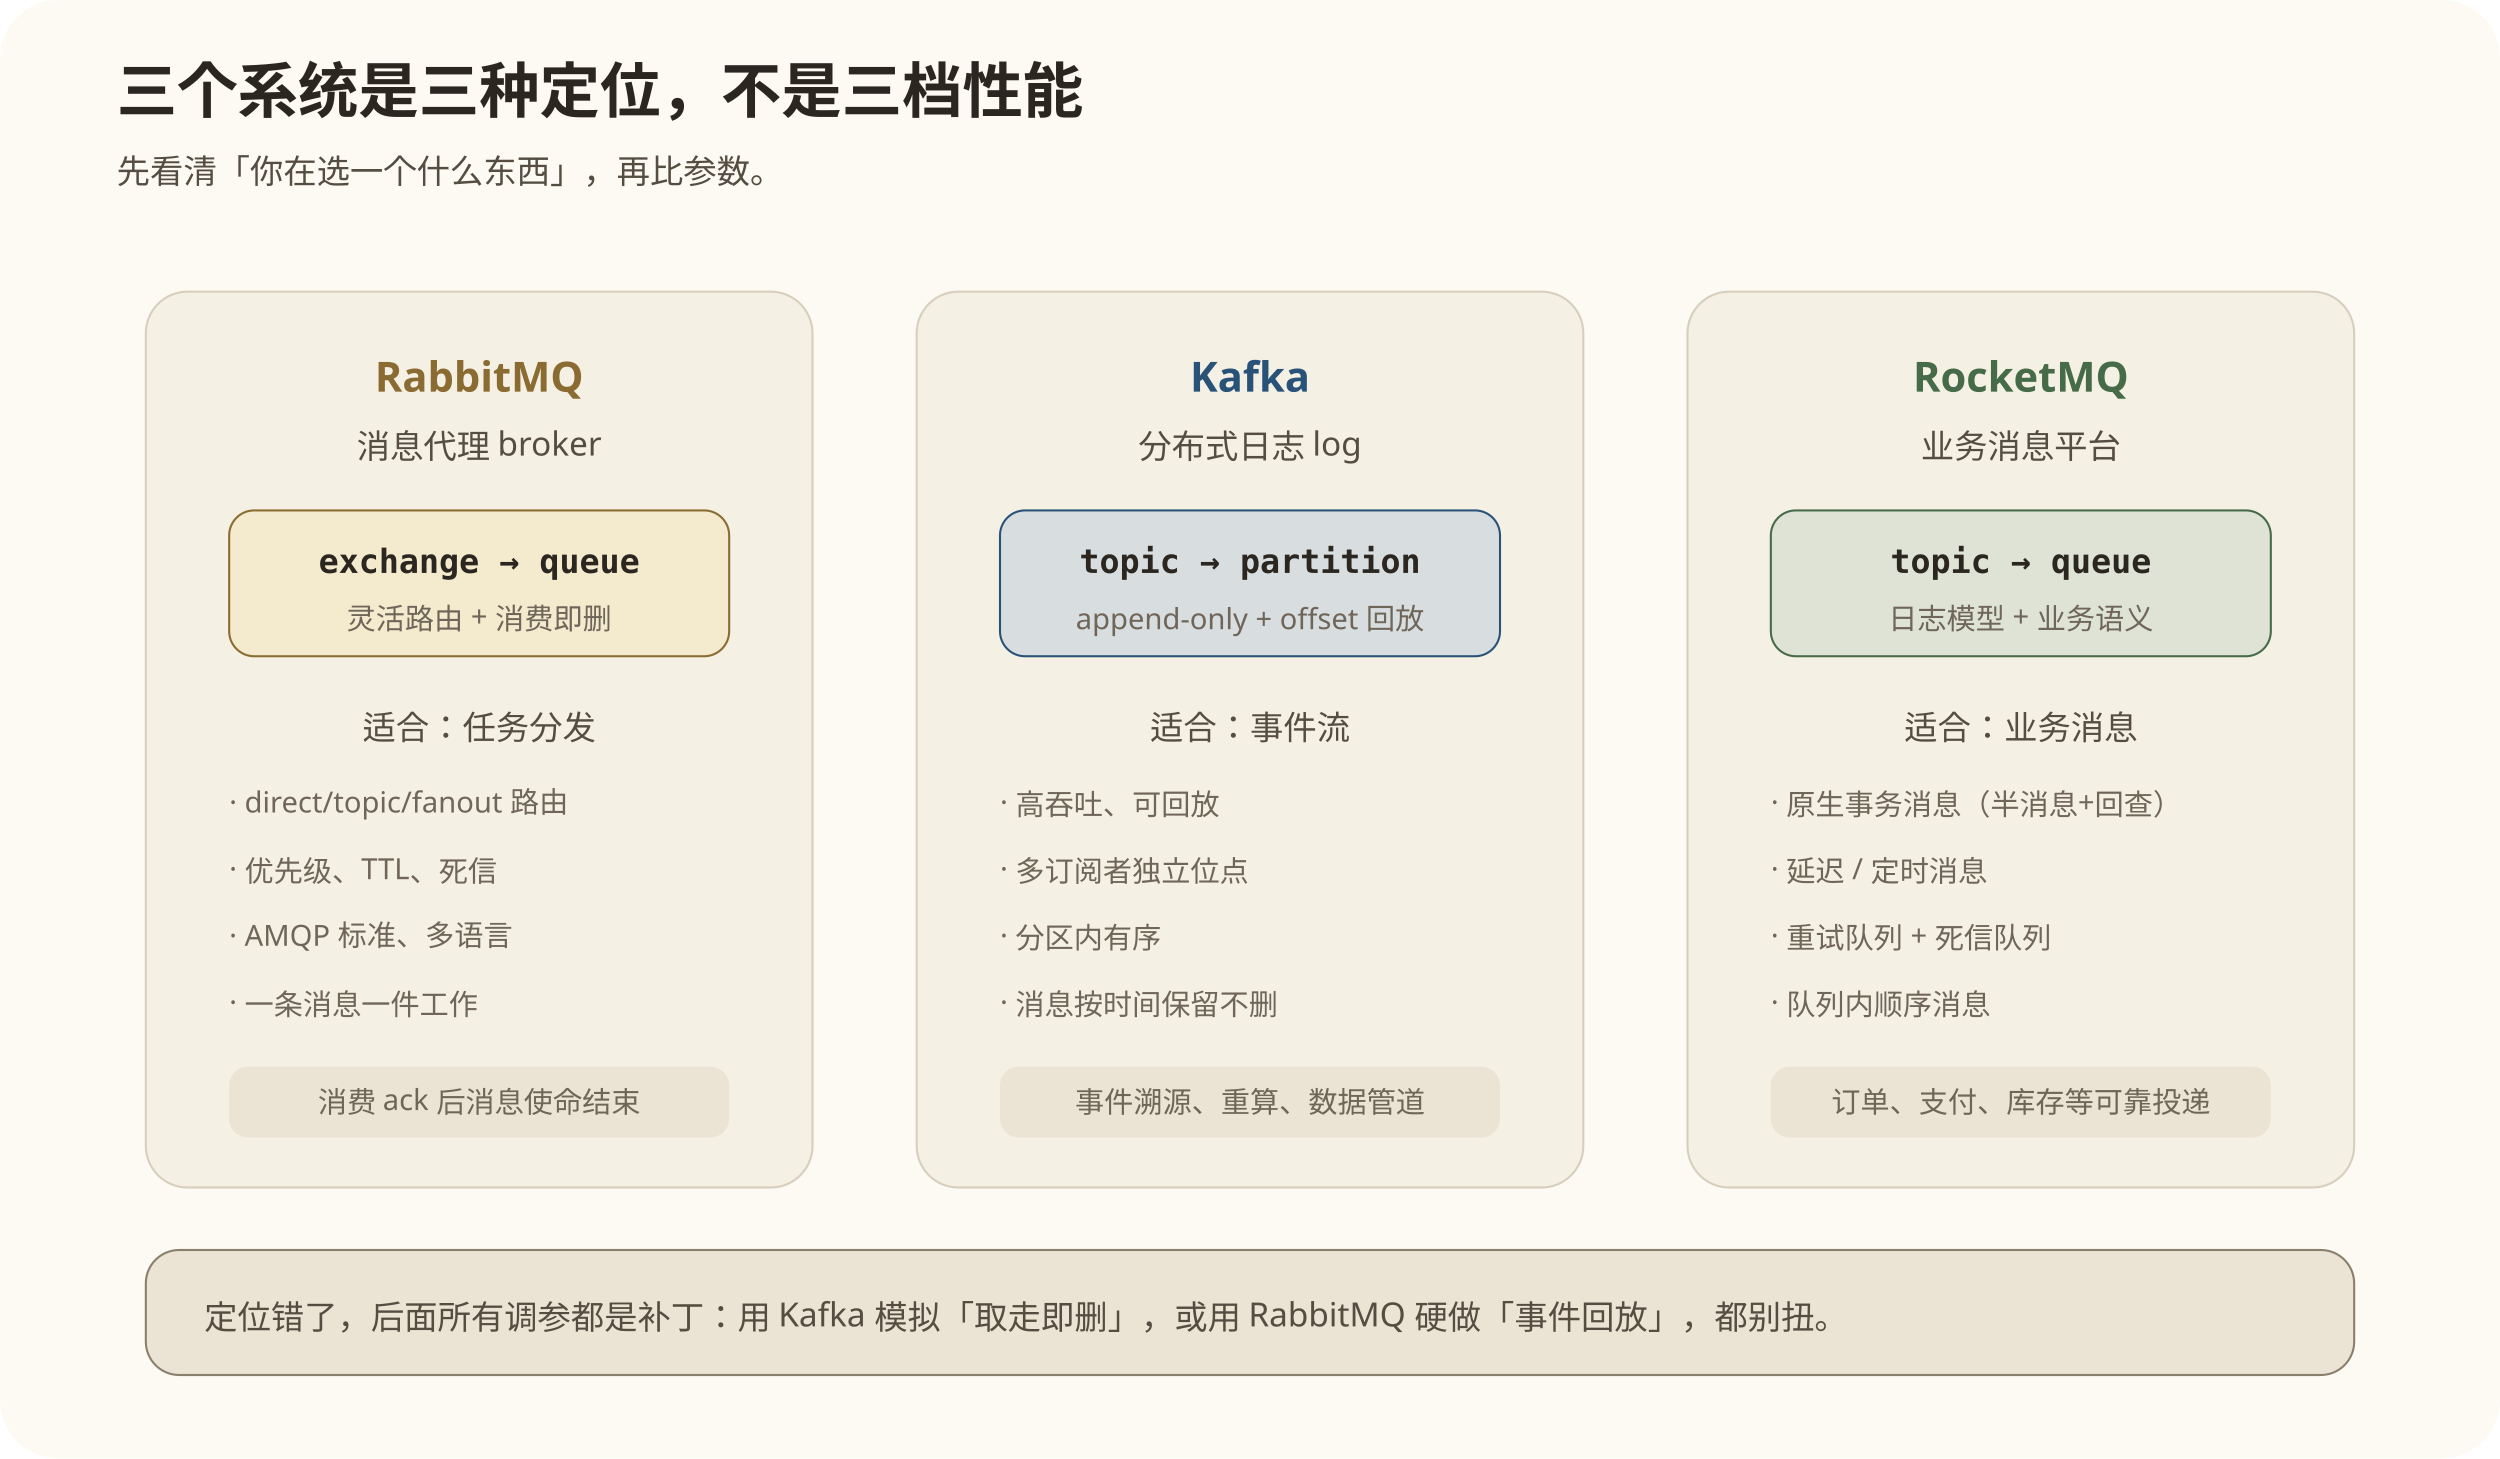
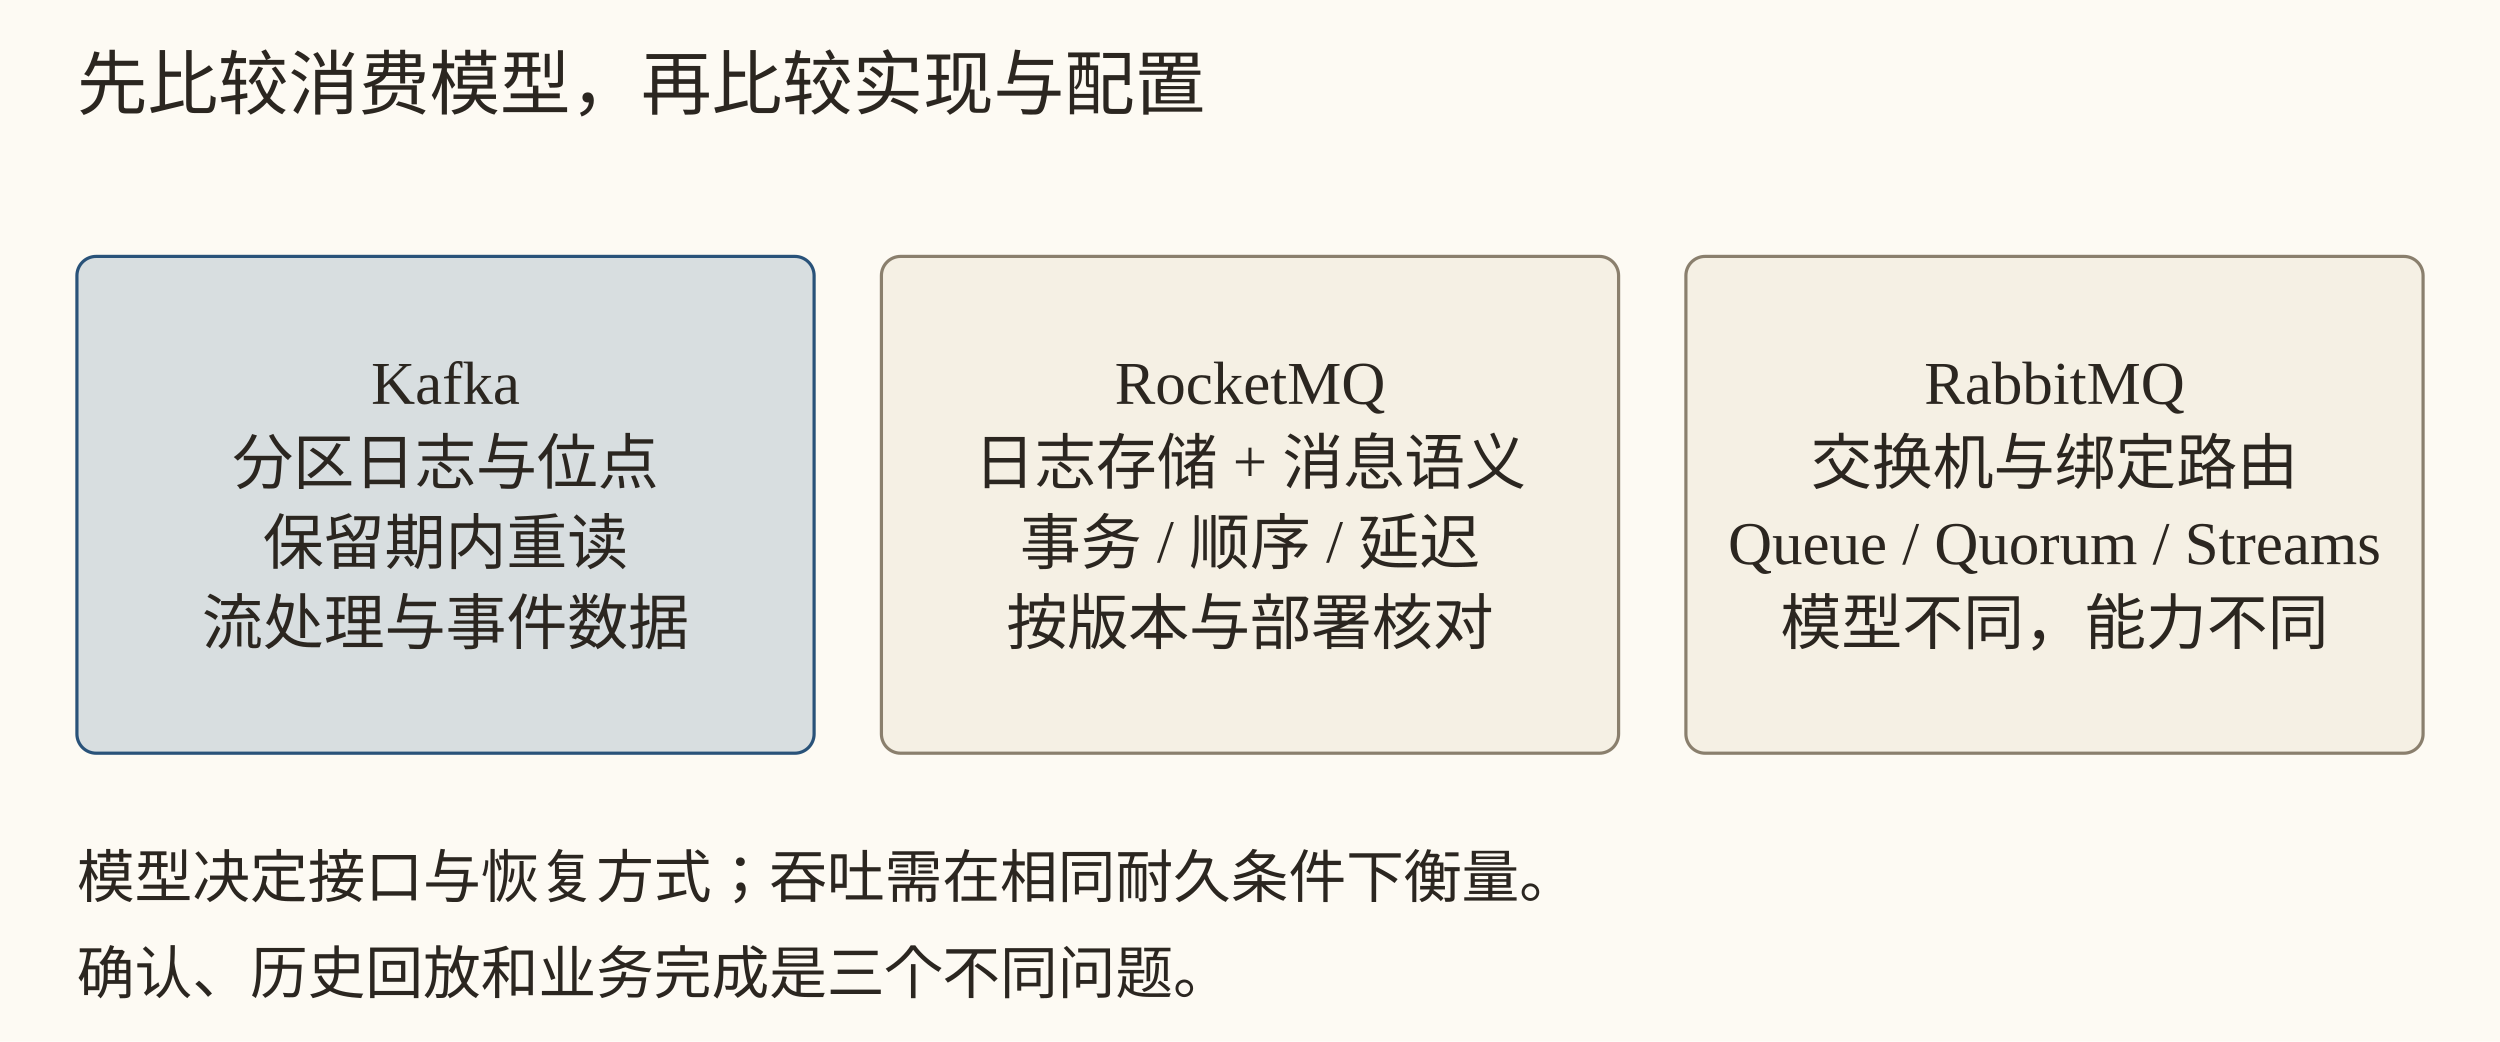
- <svg xmlns="http://www.w3.org/2000/svg" width="1200" height="700" viewBox="0 0 1200 700" role="img" aria-labelledby="title desc">
+ <svg xmlns="http://www.w3.org/2000/svg" width="780" height="325" viewBox="0 0 780 325" role="img" aria-labelledby="title desc">
  <defs>
-     <style>.h{font:700 29px ui-sans-serif,system-ui,sans-serif;fill:#2b2620}.t{font:700 20px ui-sans-serif,system-ui,sans-serif}.b{font:400 16px ui-sans-serif,system-ui,sans-serif;fill:#554d42}.s{font:400 14px ui-sans-serif,system-ui,sans-serif;fill:#6f6659}.m{font:600 16px ui-monospace,SFMono-Regular,Menlo,monospace;fill:#2b2620}</style>
+     <marker id="arrow" viewBox="0 0 10 10" refX="9" refY="5" markerWidth="7" markerHeight="7" orient="auto">
+       <path d="M0,0 L10,5 L0,10 Z" fill="#8a7f6d" />
+     </marker>
  </defs>
-   <rect width="1200" height="700" rx="28" fill="#fdfaf3" />
-   <text x="56" y="54" class="h">三个系统是三种定位，不是三档性能</text>
-   <text x="56" y="88" class="b">先看清「你在选一个什么东西」，再比参数。</text>
-   <g transform="translate(70 140)">
-     <rect width="320" height="430" rx="20" fill="#f5f0e4" stroke="#d7cebd" />
-     <text x="160" y="48" text-anchor="middle" class="t" fill="#8a6b31">RabbitMQ</text>
-     <text x="160" y="80" text-anchor="middle" class="b">消息代理 broker</text>
-     <rect x="40" y="105" width="240" height="70" rx="12" fill="#f4eace" stroke="#8a6b31" />
-     <text x="160" y="135" text-anchor="middle" class="m">exchange → queue</text>
-     <text x="160" y="162" text-anchor="middle" class="s">灵活路由 + 消费即删</text>
-     <text x="160" y="215" text-anchor="middle" class="b">适合：任务分发</text>
-     <text x="40" y="250" class="s">· direct/topic/fanout 路由</text>
-     <text x="40" y="282" class="s">· 优先级、TTL、死信</text>
-     <text x="40" y="314" class="s">· AMQP 标准、多语言</text>
-     <text x="40" y="346" class="s">· 一条消息一件工作</text>
-     <rect x="40" y="372" width="240" height="34" rx="9" fill="#ebe4d4" />
-     <text x="160" y="394" text-anchor="middle" class="s">消费 ack 后消息使命结束</text>
-   </g>
-   <g transform="translate(440 140)">
-     <rect width="320" height="430" rx="20" fill="#f5f0e4" stroke="#d7cebd" />
-     <text x="160" y="48" text-anchor="middle" class="t" fill="#295279">Kafka</text>
-     <text x="160" y="80" text-anchor="middle" class="b">分布式日志 log</text>
-     <rect x="40" y="105" width="240" height="70" rx="12" fill="#d8dee0" stroke="#295279" />
-     <text x="160" y="135" text-anchor="middle" class="m">topic → partition</text>
-     <text x="160" y="162" text-anchor="middle" class="s">append-only + offset 回放</text>
-     <text x="160" y="215" text-anchor="middle" class="b">适合：事件流</text>
-     <text x="40" y="250" class="s">· 高吞吐、可回放</text>
-     <text x="40" y="282" class="s">· 多订阅者独立位点</text>
-     <text x="40" y="314" class="s">· 分区内有序</text>
-     <text x="40" y="346" class="s">· 消息按时间保留不删</text>
-     <rect x="40" y="372" width="240" height="34" rx="9" fill="#ebe4d4" />
-     <text x="160" y="394" text-anchor="middle" class="s">事件溯源、重算、数据管道</text>
-   </g>
-   <g transform="translate(810 140)">
-     <rect width="320" height="430" rx="20" fill="#f5f0e4" stroke="#d7cebd" />
-     <text x="160" y="48" text-anchor="middle" class="t" fill="#466b48">RocketMQ</text>
-     <text x="160" y="80" text-anchor="middle" class="b">业务消息平台</text>
-     <rect x="40" y="105" width="240" height="70" rx="12" fill="#dee3d6" stroke="#466b48" />
-     <text x="160" y="135" text-anchor="middle" class="m">topic → queue</text>
-     <text x="160" y="162" text-anchor="middle" class="s">日志模型 + 业务语义</text>
-     <text x="160" y="215" text-anchor="middle" class="b">适合：业务消息</text>
-     <text x="40" y="250" class="s">· 原生事务消息（半消息+回查）</text>
-     <text x="40" y="282" class="s">· 延迟 / 定时消息</text>
-     <text x="40" y="314" class="s">· 重试队列 + 死信队列</text>
-     <text x="40" y="346" class="s">· 队列内顺序消息</text>
-     <rect x="40" y="372" width="240" height="34" rx="9" fill="#ebe4d4" />
-     <text x="160" y="394" text-anchor="middle" class="s">订单、支付、库存等可靠投递</text>
-   </g>
-   <g transform="translate(70 600)">
-     <rect width="1060" height="60" rx="16" fill="#ebe4d4" stroke="#8a7f6d" />
-     <text x="28" y="38" class="b">定位错了，后面所有调参都是补丁：用 Kafka 模拟「取走即删」，或用 RabbitMQ 硬做「事件回放」，都别扭。</text>
-   </g>
+   <rect width="780" height="325" fill="#fdfaf3" />
+   <text x="24" y="34" font-size="22" text-anchor="start" fill="#2b2620">先比较消费模型，再比较实现与配置</text>
+   <rect x="24" y="80" width="230" height="155" rx="6" fill="#d8dee0" stroke="#295279" />
+   <text x="139" y="126" font-size="19" text-anchor="middle" fill="#2b2620">Kafka</text>
+   <text x="139" y="151" font-size="19" text-anchor="middle" fill="#2b2620">分区日志与位点</text>
+   <text x="139" y="176" font-size="19" text-anchor="middle" fill="#2b2620">保留期内重读</text>
+   <text x="139" y="201" font-size="19" text-anchor="middle" fill="#2b2620">流处理与事件数据</text>
+   <rect x="275" y="80" width="230" height="155" rx="6" fill="#f5f0e4" stroke="#8a7f6d" />
+   <text x="390" y="126" font-size="19" text-anchor="middle" fill="#2b2620">RocketMQ</text>
+   <text x="390" y="151" font-size="19" text-anchor="middle" fill="#2b2620">日志存储 + 消息语义</text>
+   <text x="390" y="176" font-size="19" text-anchor="middle" fill="#2b2620">事务 / 顺序 / 延迟</text>
+   <text x="390" y="201" font-size="19" text-anchor="middle" fill="#2b2620">按版本与部署核对</text>
+   <rect x="526" y="80" width="230" height="155" rx="6" fill="#f5f0e4" stroke="#8a7f6d" />
+   <text x="641" y="126" font-size="19" text-anchor="middle" fill="#2b2620">RabbitMQ</text>
+   <text x="641" y="151" font-size="19" text-anchor="middle" fill="#2b2620">交换机与绑定路由</text>
+   <text x="641" y="176" font-size="19" text-anchor="middle" fill="#2b2620">Queue / Quorum / Streams</text>
+   <text x="641" y="201" font-size="19" text-anchor="middle" fill="#2b2620">模型不同，能力不同</text>
+   <text x="24" y="280" font-size="18" text-anchor="start" fill="#2b2620">模型决定接口与恢复方式；吞吐需在相同耐久条件下衡量。</text>
+   <text x="24" y="310" font-size="18" text-anchor="start" fill="#2b2620">确认、历史回放和业务完成是三个不同问题。</text>
</svg>
